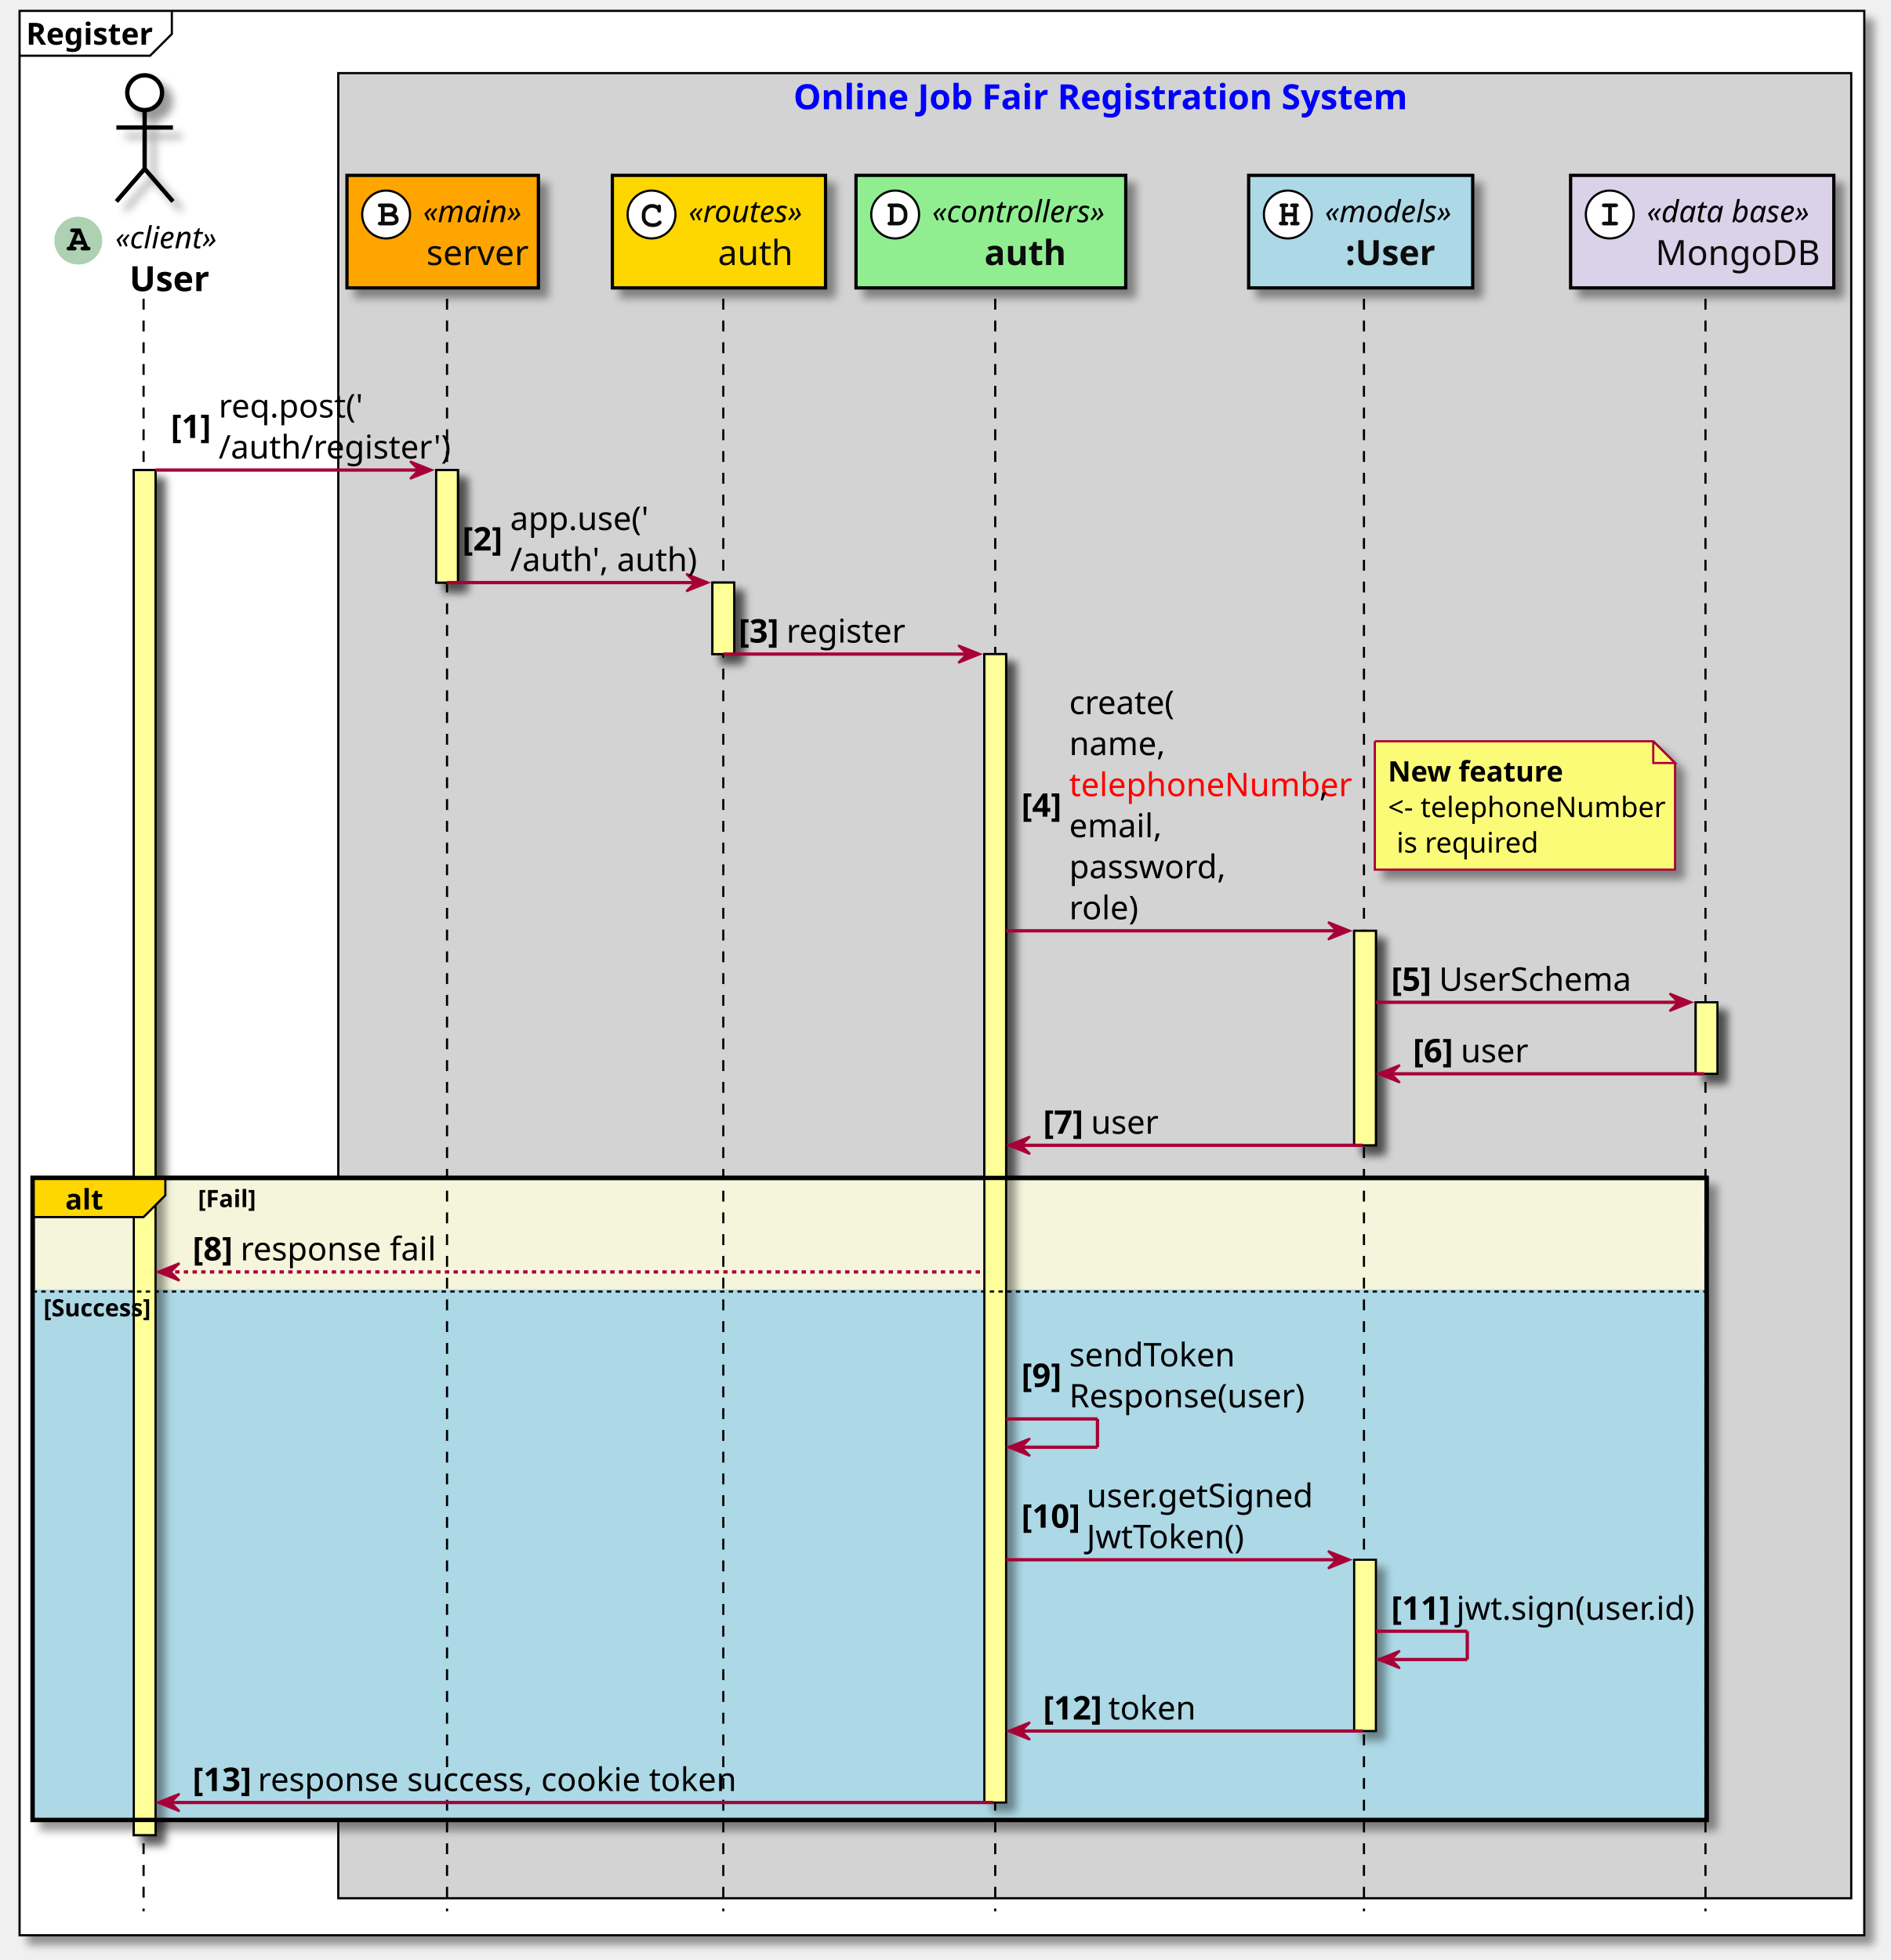
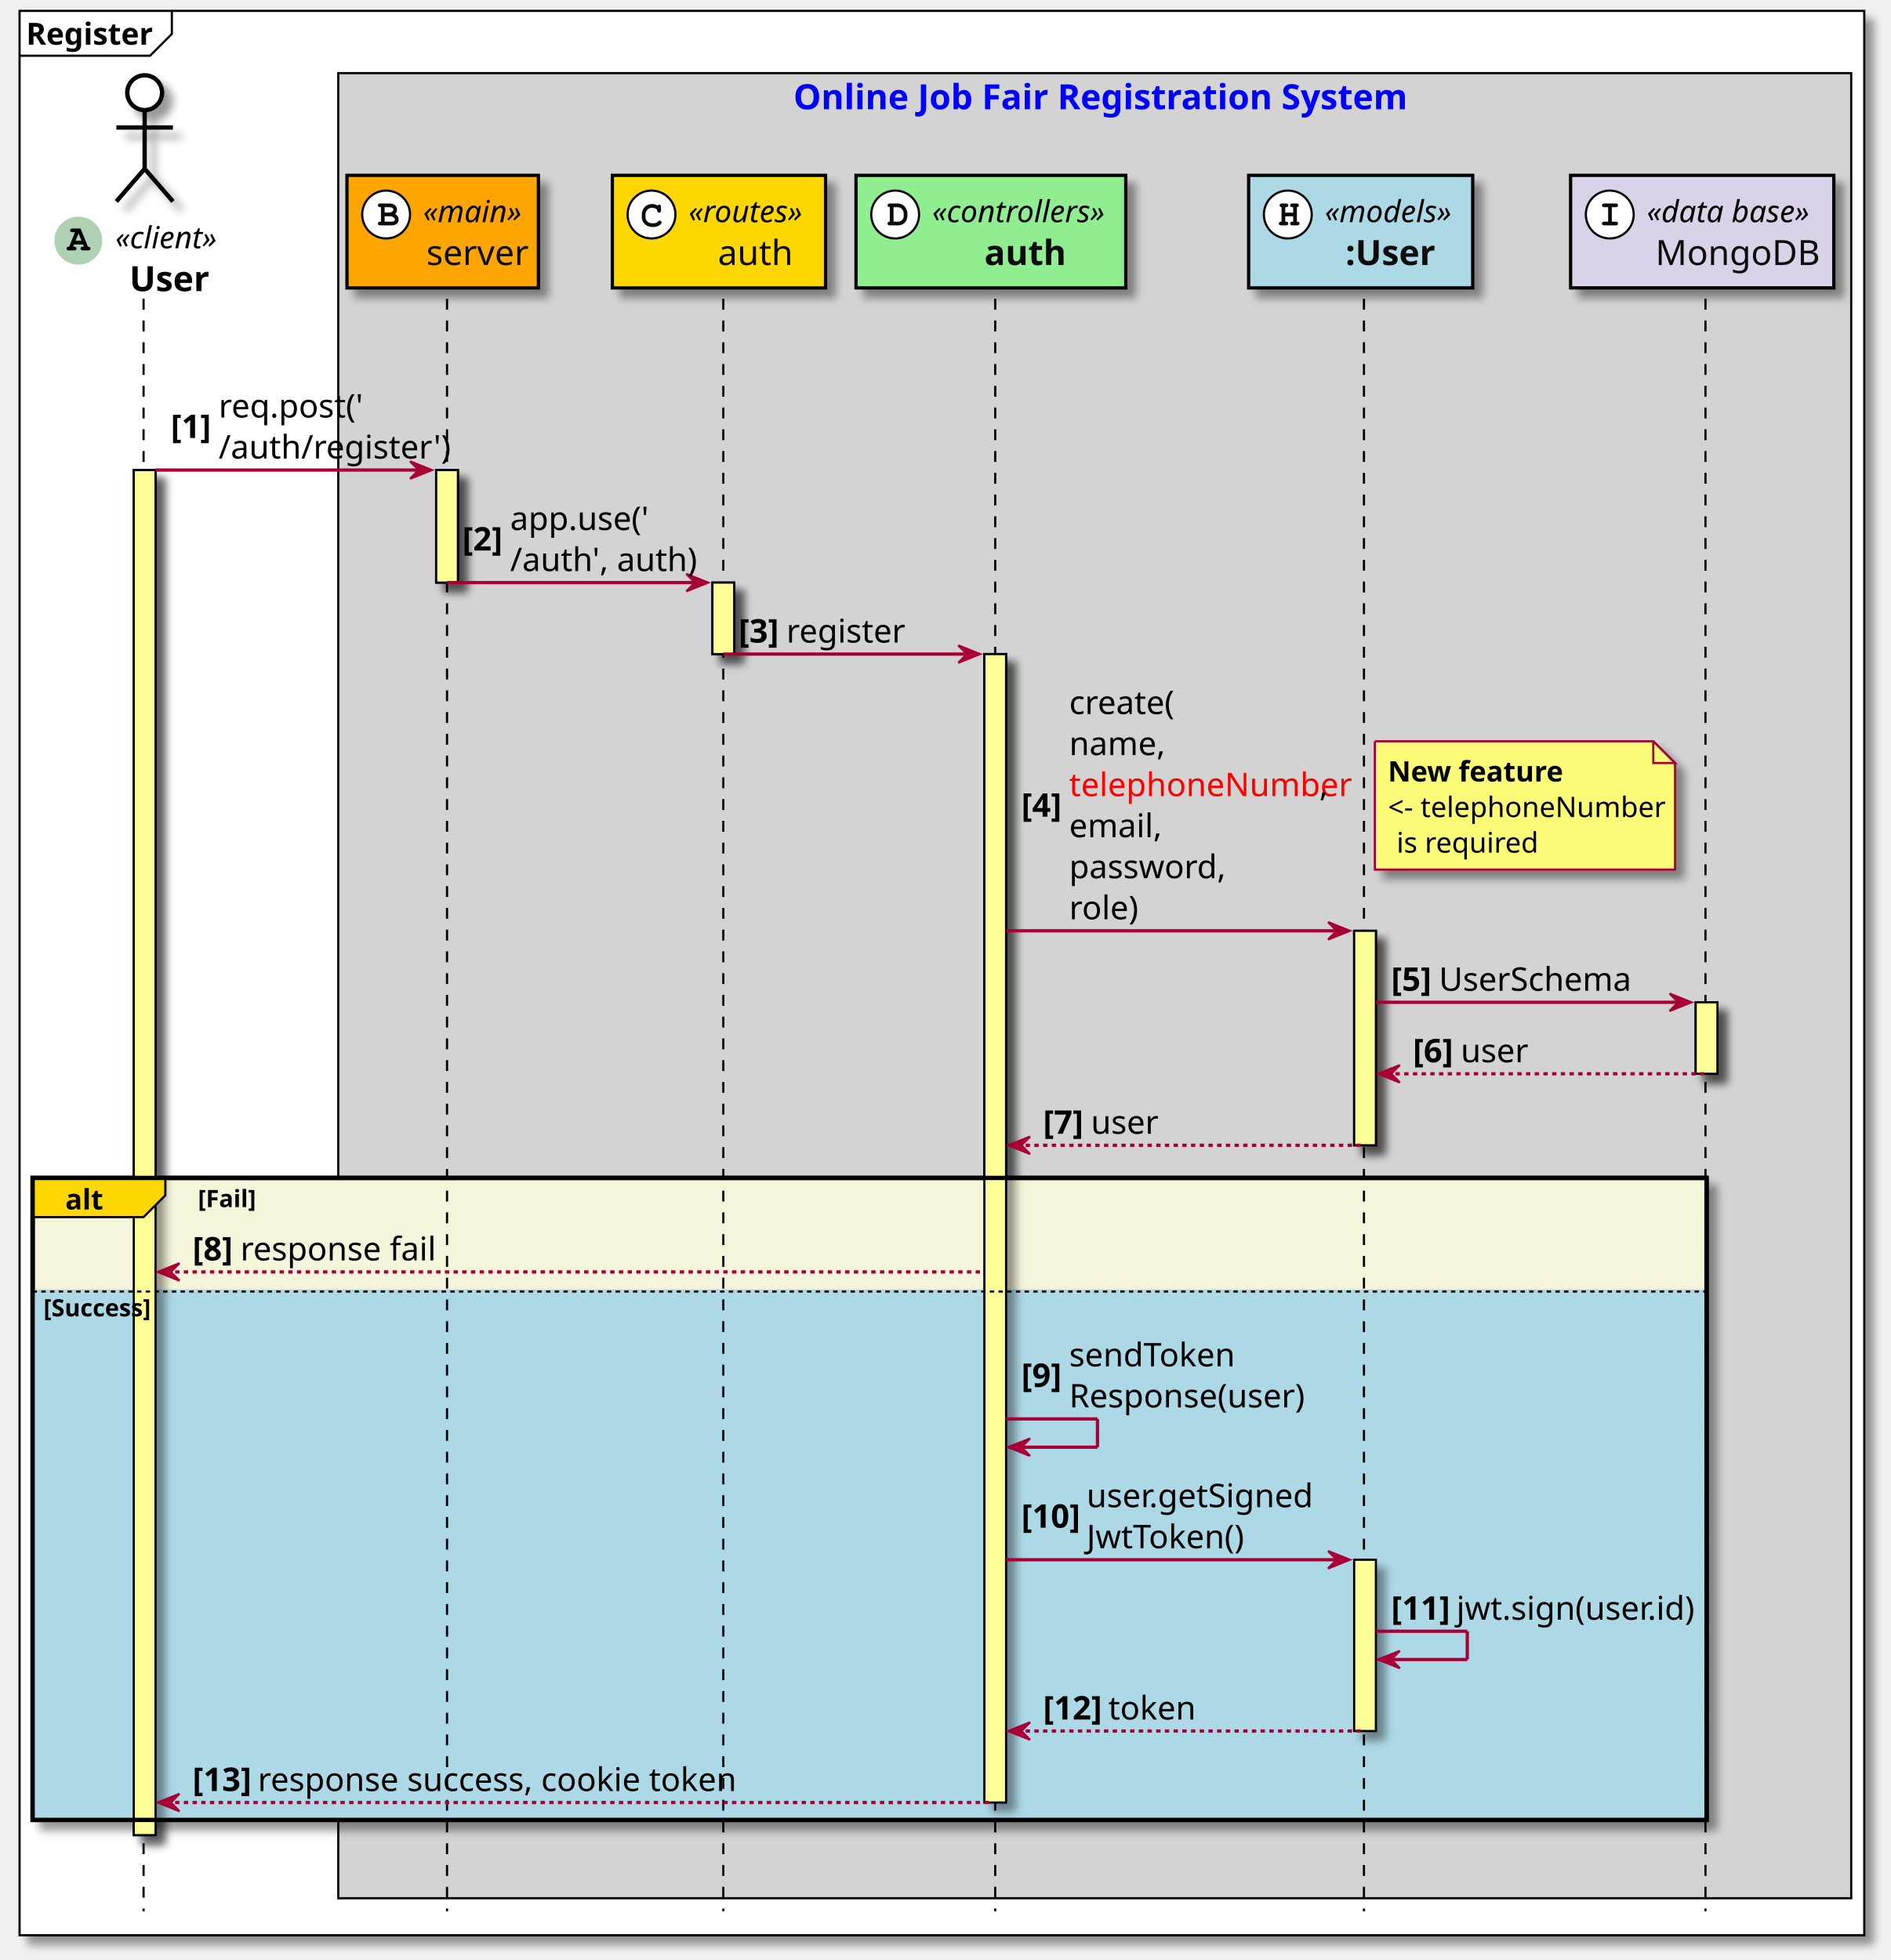
<svg xmlns="http://www.w3.org/2000/svg" contentScriptType="application/ecmascript" contentStyleType="text/css" height="901px" preserveAspectRatio="none" style="width:869px;height:901px;background:#FFFFFF;" version="1.1" viewBox="0 0 869 901" width="869px" zoomAndPan="magnify">
  <defs>
-     <filter height="300%" id="f1ebfk412d36pc" width="300%" x="-1" y="-1">
+     <filter height="300%" id="fmiex6vlwqdvy" width="300%" x="-1" y="-1">
      <feGaussianBlur result="blurOut" stdDeviation="2.0" />
      <feColorMatrix in="blurOut" result="blurOut2" type="matrix" values="0 0 0 0 0 0 0 0 0 0 0 0 0 0 0 0 0 0 .4 0" />
      <feOffset dx="4.0" dy="4.0" in="blurOut2" result="blurOut3" />
      <feBlend in="SourceGraphic" in2="blurOut3" mode="normal" />
    </filter>
  </defs>
  <g>
-     <rect fill="#FFFFFF" filter="url(#f1ebfk412d36pc)" height="884.625" style="stroke:#000000;stroke-width:1.0;" width="848" x="9" y="5" />
+     <rect fill="#FFFFFF" filter="url(#fmiex6vlwqdvy)" height="884.625" style="stroke:#000000;stroke-width:1.0;" width="848" x="9" y="5" />
    <path d="M79,5 L79,15.609 L69,25.609 L9,25.609 " fill="none" style="stroke:#000000;stroke-width:1.0;" />
    <text fill="#000000" font-family="sans-serif" font-size="14" font-weight="bold" lengthAdjust="spacing" textLength="60" x="12" y="20.533">Register</text>
    <rect fill="#D3D3D3" height="839" style="stroke:#000000;stroke-width:1.0;" width="695.5" x="155.5" y="33.609" />
    <text fill="#0000FF" font-family="sans-serif" font-size="16" font-weight="bold" lengthAdjust="spacing" textLength="273" x="364.75" y="50.219">Online Job Fair Registration System</text>
-     <rect fill="#FFFF99" filter="url(#f1ebfk412d36pc)" height="627.531" style="stroke:#000000;stroke-width:1.0;" width="10" x="61.5" y="216.078" />
-     <rect fill="#FFFF99" filter="url(#f1ebfk412d36pc)" height="51.734" style="stroke:#000000;stroke-width:1.0;" width="10" x="200.5" y="216.078" />
-     <rect fill="#FFFF99" filter="url(#f1ebfk412d36pc)" height="32.867" style="stroke:#000000;stroke-width:1.0;" width="10" x="327.5" y="267.812" />
-     <rect fill="#FFFF99" filter="url(#f1ebfk412d36pc)" height="527.93" style="stroke:#000000;stroke-width:1.0;" width="10" x="452.5" y="300.68" />
-     <rect fill="#FFFF99" filter="url(#f1ebfk412d36pc)" height="98.602" style="stroke:#000000;stroke-width:1.0;" width="10" x="622.5" y="427.883" />
-     <rect fill="#FFFF99" filter="url(#f1ebfk412d36pc)" height="78.734" style="stroke:#000000;stroke-width:1.0;" width="10" x="622.5" y="717.008" />
-     <rect fill="#FFFF99" filter="url(#f1ebfk412d36pc)" height="32.867" style="stroke:#000000;stroke-width:1.0;" width="10" x="779.5" y="460.75" />
-     <rect fill="#F5F5DC" filter="url(#f1ebfk412d36pc)" height="295.125" style="stroke:#000000;stroke-width:2.0;" width="769.5" x="15" y="541.484" />
+     <rect fill="#FFFF99" filter="url(#fmiex6vlwqdvy)" height="627.531" style="stroke:#000000;stroke-width:1.0;" width="10" x="61.5" y="216.078" />
+     <rect fill="#FFFF99" filter="url(#fmiex6vlwqdvy)" height="51.734" style="stroke:#000000;stroke-width:1.0;" width="10" x="200.5" y="216.078" />
+     <rect fill="#FFFF99" filter="url(#fmiex6vlwqdvy)" height="32.867" style="stroke:#000000;stroke-width:1.0;" width="10" x="327.5" y="267.812" />
+     <rect fill="#FFFF99" filter="url(#fmiex6vlwqdvy)" height="527.93" style="stroke:#000000;stroke-width:1.0;" width="10" x="452.5" y="300.68" />
+     <rect fill="#FFFF99" filter="url(#fmiex6vlwqdvy)" height="98.602" style="stroke:#000000;stroke-width:1.0;" width="10" x="622.5" y="427.883" />
+     <rect fill="#FFFF99" filter="url(#fmiex6vlwqdvy)" height="78.734" style="stroke:#000000;stroke-width:1.0;" width="10" x="622.5" y="717.008" />
+     <rect fill="#FFFF99" filter="url(#fmiex6vlwqdvy)" height="32.867" style="stroke:#000000;stroke-width:1.0;" width="10" x="779.5" y="460.75" />
+     <rect fill="#F5F5DC" filter="url(#fmiex6vlwqdvy)" height="295.125" style="stroke:#000000;stroke-width:2.0;" width="769.5" x="15" y="541.484" />
    <rect fill="#ADD8E6" height="243.906" style="stroke:none;stroke-width:1.0;" width="769.5" x="15" y="592.703" />
    <line style="stroke:#000000;stroke-width:1.0;stroke-dasharray:5.0,5.0;" x1="66" x2="66" y1="137.344" y2="878.609" />
    <line style="stroke:#000000;stroke-width:1.0;stroke-dasharray:5.0,5.0;" x1="205.5" x2="205.5" y1="137.344" y2="878.609" />
    <line style="stroke:#000000;stroke-width:1.0;stroke-dasharray:5.0,5.0;" x1="332.5" x2="332.5" y1="137.344" y2="878.609" />
    <line style="stroke:#000000;stroke-width:1.0;stroke-dasharray:5.0,5.0;" x1="457.5" x2="457.5" y1="137.344" y2="878.609" />
    <line style="stroke:#000000;stroke-width:1.0;stroke-dasharray:5.0,5.0;" x1="627" x2="627" y1="137.344" y2="878.609" />
    <line style="stroke:#000000;stroke-width:1.0;stroke-dasharray:5.0,5.0;" x1="784" x2="784" y1="137.344" y2="878.609" />
    <ellipse cx="36" cy="110.609" fill="#ADD1B2" rx="11" ry="11" style="stroke:none;stroke-width:1.0;" />
    <path d="M38.188,112.375 L34.047,112.375 L33.625,113.406 L34.047,113.406 Q34.656,113.406 34.922,113.641 Q35.188,113.875 35.188,114.266 Q35.188,114.641 34.922,114.875 Q34.656,115.109 34.047,115.109 L31.75,115.109 Q31.141,115.109 30.883,114.875 Q30.625,114.641 30.625,114.25 Q30.625,113.875 30.898,113.633 Q31.172,113.391 31.797,113.406 L34.469,106.75 L33.359,106.75 Q32.75,106.75 32.484,106.516 Q32.219,106.281 32.219,105.891 Q32.219,105.516 32.484,105.281 Q32.75,105.047 33.359,105.047 L37.031,105.047 L40.422,113.406 Q41.016,113.406 41.203,113.547 Q41.594,113.812 41.594,114.266 Q41.594,114.641 41.336,114.875 Q41.078,115.109 40.469,115.109 L38.172,115.109 Q37.562,115.109 37.297,114.875 Q37.031,114.641 37.031,114.25 Q37.031,113.875 37.297,113.641 Q37.562,113.406 38.172,113.406 L38.594,113.406 L38.188,112.375 Z M37.469,110.672 L36.109,107.297 L34.734,110.672 L37.469,110.672 Z " fill="#000000" />
    <text fill="#000000" font-family="sans-serif" font-size="14" font-style="italic" lengthAdjust="spacing" textLength="49" x="53" y="114.143">«client»</text>
    <text fill="#000000" font-family="sans-serif" font-size="16" font-weight="bold" lengthAdjust="spacing" textLength="36" x="59.5" y="133.828">User</text>
-     <ellipse cx="66.5" cy="42.609" fill="#FFFFFF" filter="url(#f1ebfk412d36pc)" rx="8" ry="8" style="stroke:#000000;stroke-width:2.0;" />
-     <path d="M66.5,50.609 L66.5,77.609 M53.5,58.609 L79.5,58.609 M66.5,77.609 L53.5,92.609 M66.5,77.609 L79.5,92.609 " fill="none" filter="url(#f1ebfk412d36pc)" style="stroke:#000000;stroke-width:2.0;" />
-     <rect fill="#FFA500" filter="url(#f1ebfk412d36pc)" height="51.734" style="stroke:#000000;stroke-width:1.5;" width="88" x="159.5" y="80.609" />
+     <ellipse cx="66.5" cy="42.609" fill="#FFFFFF" filter="url(#fmiex6vlwqdvy)" rx="8" ry="8" style="stroke:#000000;stroke-width:2.0;" />
+     <path d="M66.5,50.609 L66.5,77.609 M53.5,58.609 L79.5,58.609 M66.5,77.609 L53.5,92.609 M66.5,77.609 L79.5,92.609 " fill="none" filter="url(#fmiex6vlwqdvy)" style="stroke:#000000;stroke-width:2.0;" />
+     <rect fill="#FFA500" filter="url(#fmiex6vlwqdvy)" height="51.734" style="stroke:#000000;stroke-width:1.5;" width="88" x="159.5" y="80.609" />
    <ellipse cx="177.5" cy="98.609" fill="#FFFFFF" rx="11" ry="11" style="stroke:#000000;stroke-width:1.0;" />
    <path d="M175.125,101.906 L175.125,95.25 L174.859,95.25 Q174.25,95.25 173.984,95.016 Q173.719,94.781 173.719,94.391 Q173.719,94.016 173.984,93.781 Q174.25,93.547 174.859,93.547 L179.125,93.547 Q180.656,93.547 181.586,94.391 Q182.516,95.234 182.516,96.406 Q182.516,96.969 182.297,97.461 Q182.078,97.953 181.641,98.359 Q182.453,98.844 182.852,99.484 Q183.25,100.125 183.25,100.938 Q183.25,101.594 182.969,102.141 Q182.75,102.578 182.438,102.828 Q182.016,103.172 181.398,103.391 Q180.781,103.609 179.859,103.609 L174.859,103.609 Q174.25,103.609 173.984,103.375 Q173.719,103.141 173.719,102.75 Q173.719,102.375 173.984,102.141 Q174.25,101.906 174.859,101.906 L175.125,101.906 Z M176.828,97.719 L178.703,97.719 Q179.703,97.719 180.359,97.219 Q180.812,96.875 180.812,96.375 Q180.812,95.922 180.391,95.586 Q179.969,95.25 179.047,95.25 L176.828,95.25 L176.828,97.719 Z M176.828,101.906 L179.766,101.906 Q180.812,101.906 181.234,101.594 Q181.547,101.375 181.547,100.938 Q181.547,100.422 180.914,99.922 Q180.281,99.422 179.078,99.422 L176.828,99.422 L176.828,101.906 Z " fill="#0C0C0C" />
    <text fill="#000000" font-family="sans-serif" font-size="14" font-style="italic" lengthAdjust="spacing" textLength="46" x="194.5" y="102.143">«main»</text>
    <text fill="#0C0C0C" font-family="sans-serif" font-size="16" lengthAdjust="spacing" textLength="43" x="196" y="121.828">server</text>
-     <rect fill="#FFD700" filter="url(#f1ebfk412d36pc)" height="51.734" style="stroke:#000000;stroke-width:1.5;" width="98" x="281.5" y="80.609" />
+     <rect fill="#FFD700" filter="url(#fmiex6vlwqdvy)" height="51.734" style="stroke:#000000;stroke-width:1.5;" width="98" x="281.5" y="80.609" />
    <ellipse cx="299.5" cy="98.609" fill="#FFFFFF" rx="11" ry="11" style="stroke:#000000;stroke-width:1.0;" />
    <path d="M302.266,94.484 Q302.422,94.266 302.609,94.156 Q302.797,94.047 303.016,94.047 Q303.391,94.047 303.625,94.305 Q303.859,94.562 303.859,95.172 L303.859,96.625 Q303.859,97.234 303.625,97.5 Q303.391,97.766 303.016,97.766 Q302.672,97.766 302.469,97.562 Q302.266,97.375 302.156,96.859 Q302.109,96.5 301.922,96.312 Q301.594,95.938 300.984,95.719 Q300.375,95.5 299.75,95.5 Q298.984,95.5 298.352,95.828 Q297.719,96.156 297.227,96.906 Q296.734,97.656 296.734,98.688 L296.734,99.781 Q296.734,101.016 297.625,101.836 Q298.516,102.656 300.109,102.656 Q301.047,102.656 301.703,102.406 Q302.094,102.25 302.516,101.812 Q302.781,101.547 302.93,101.469 Q303.078,101.391 303.281,101.391 Q303.609,101.391 303.867,101.648 Q304.125,101.906 304.125,102.25 Q304.125,102.594 303.781,103 Q303.281,103.578 302.484,103.906 Q301.406,104.359 300.109,104.359 Q298.594,104.359 297.391,103.734 Q296.406,103.234 295.719,102.164 Q295.031,101.094 295.031,99.812 L295.031,98.656 Q295.031,97.328 295.648,96.18 Q296.266,95.031 297.359,94.414 Q298.453,93.797 299.688,93.797 Q300.422,93.797 301.07,93.961 Q301.719,94.125 302.266,94.484 Z " fill="#0C0C0C" />
    <text fill="#000000" font-family="sans-serif" font-size="14" font-style="italic" lengthAdjust="spacing" textLength="56" x="316.5" y="102.143">«routes»</text>
    <text fill="#0C0C0C" font-family="sans-serif" font-size="16" lengthAdjust="spacing" textLength="29" x="330" y="121.828">auth</text>
-     <rect fill="#90EE90" filter="url(#f1ebfk412d36pc)" height="51.734" style="stroke:#000000;stroke-width:1.5;" width="124" x="393.5" y="80.609" />
+     <rect fill="#90EE90" filter="url(#fmiex6vlwqdvy)" height="51.734" style="stroke:#000000;stroke-width:1.5;" width="124" x="393.5" y="80.609" />
    <ellipse cx="411.5" cy="98.609" fill="#FFFFFF" rx="11" ry="11" style="stroke:#000000;stroke-width:1.0;" />
    <path d="M409.047,101.906 L409.047,95.25 Q408.5,95.234 408.242,95 Q407.984,94.766 407.984,94.391 Q407.984,94.016 408.25,93.781 Q408.516,93.547 409.125,93.547 L412.688,93.547 Q413.516,93.547 414.312,93.852 Q415.109,94.156 415.594,94.641 Q415.953,95 416.344,95.617 Q416.734,96.234 416.938,96.852 Q417.141,97.469 417.141,98.359 L417.141,99.172 Q417.141,100.25 416.773,101.086 Q416.406,101.922 415.812,102.445 Q415.219,102.969 414.703,103.219 Q413.875,103.609 412.547,103.609 L409.125,103.609 Q408.516,103.609 408.25,103.375 Q407.984,103.141 407.984,102.75 Q407.984,102.375 408.25,102.141 Q408.516,101.906 409.047,101.906 Z M410.75,101.906 L412.562,101.906 Q413.562,101.906 414.078,101.609 Q414.75,101.234 415.094,100.648 Q415.438,100.062 415.438,99.125 L415.438,98.312 Q415.438,97.516 415.125,96.906 Q414.641,95.953 414.039,95.602 Q413.438,95.25 412.547,95.25 L410.75,95.25 L410.75,101.906 Z " fill="#0C0C0C" />
    <text fill="#000000" font-family="sans-serif" font-size="14" font-style="italic" lengthAdjust="spacing" textLength="82" x="428.5" y="102.143">«controllers»</text>
    <text fill="#0C0C0C" font-family="sans-serif" font-size="16" font-weight="bold" lengthAdjust="spacing" textLength="34" x="452.5" y="121.828">auth</text>
-     <rect fill="#ADD8E6" filter="url(#f1ebfk412d36pc)" height="51.734" style="stroke:#000000;stroke-width:1.5;" width="103" x="574" y="80.609" />
+     <rect fill="#ADD8E6" filter="url(#fmiex6vlwqdvy)" height="51.734" style="stroke:#000000;stroke-width:1.5;" width="103" x="574" y="80.609" />
    <ellipse cx="592" cy="98.609" fill="#FFFFFF" rx="11" ry="11" style="stroke:#000000;stroke-width:1.0;" />
    <path d="M594.469,99.438 L590.828,99.438 L590.828,101.906 L591.094,101.906 Q591.703,101.906 591.969,102.141 Q592.234,102.375 592.234,102.766 Q592.234,103.141 591.969,103.375 Q591.703,103.609 591.094,103.609 L589.016,103.609 Q588.391,103.609 588.133,103.375 Q587.875,103.141 587.875,102.75 Q587.875,102.297 588.281,102.031 Q588.484,101.906 589.125,101.906 L589.125,95.25 Q588.672,95.203 588.445,94.977 Q588.219,94.75 588.219,94.391 Q588.219,94.016 588.484,93.781 Q588.75,93.547 589.359,93.547 L591.094,93.547 Q591.703,93.547 591.969,93.781 Q592.234,94.016 592.234,94.391 Q592.234,94.781 591.969,95.016 Q591.703,95.25 591.094,95.25 L590.828,95.25 L590.828,97.734 L594.469,97.734 L594.469,95.25 L594.203,95.25 Q593.578,95.25 593.32,95.016 Q593.062,94.781 593.062,94.391 Q593.062,94.016 593.32,93.781 Q593.578,93.547 594.203,93.547 L595.938,93.547 Q596.547,93.547 596.812,93.781 Q597.078,94.016 597.078,94.391 Q597.078,94.75 596.844,94.977 Q596.609,95.203 596.172,95.25 L596.172,101.906 Q596.828,101.906 597.016,102.031 Q597.422,102.297 597.422,102.766 Q597.422,103.141 597.156,103.375 Q596.891,103.609 596.281,103.609 L594.203,103.609 Q593.578,103.609 593.32,103.375 Q593.062,103.141 593.062,102.75 Q593.062,102.375 593.328,102.141 Q593.594,101.906 594.203,101.906 L594.469,101.906 L594.469,99.438 Z " fill="#0C0C0C" />
    <text fill="#000000" font-family="sans-serif" font-size="14" font-style="italic" lengthAdjust="spacing" textLength="61" x="609" y="102.143">«models»</text>
    <text fill="#0C0C0C" font-family="sans-serif" font-size="16" font-weight="bold" lengthAdjust="spacing" textLength="42" x="618.5" y="121.828">:User</text>
-     <rect fill="#D9D2E9" filter="url(#f1ebfk412d36pc)" height="51.734" style="stroke:#000000;stroke-width:1.5;" width="121" x="722" y="80.609" />
+     <rect fill="#D9D2E9" filter="url(#fmiex6vlwqdvy)" height="51.734" style="stroke:#000000;stroke-width:1.5;" width="121" x="722" y="80.609" />
    <ellipse cx="740" cy="98.609" fill="#FFFFFF" rx="11" ry="11" style="stroke:#000000;stroke-width:1.0;" />
    <path d="M740.953,95.25 L740.953,101.906 L742.672,101.906 Q743.281,101.906 743.547,102.141 Q743.812,102.375 743.812,102.766 Q743.812,103.141 743.547,103.375 Q743.281,103.609 742.672,103.609 L737.531,103.609 Q736.922,103.609 736.656,103.375 Q736.391,103.141 736.391,102.75 Q736.391,102.375 736.656,102.141 Q736.922,101.906 737.531,101.906 L739.25,101.906 L739.25,95.25 L737.531,95.25 Q736.922,95.25 736.656,95.016 Q736.391,94.781 736.391,94.391 Q736.391,94.016 736.656,93.781 Q736.922,93.547 737.531,93.547 L742.672,93.547 Q743.281,93.547 743.547,93.781 Q743.812,94.016 743.812,94.391 Q743.812,94.781 743.547,95.016 Q743.281,95.25 742.672,95.25 L740.953,95.25 Z " fill="#0C0C0C" />
    <text fill="#000000" font-family="sans-serif" font-size="14" font-style="italic" lengthAdjust="spacing" textLength="79" x="757" y="102.143">«data base»</text>
    <text fill="#0C0C0C" font-family="sans-serif" font-size="16" lengthAdjust="spacing" textLength="71" x="761" y="121.828">MongoDB</text>
-     <rect fill="#FFFF99" filter="url(#f1ebfk412d36pc)" height="627.531" style="stroke:#000000;stroke-width:1.0;" width="10" x="61.5" y="216.078" />
-     <rect fill="#FFFF99" filter="url(#f1ebfk412d36pc)" height="51.734" style="stroke:#000000;stroke-width:1.0;" width="10" x="200.5" y="216.078" />
-     <rect fill="#FFFF99" filter="url(#f1ebfk412d36pc)" height="32.867" style="stroke:#000000;stroke-width:1.0;" width="10" x="327.5" y="267.812" />
-     <rect fill="#FFFF99" filter="url(#f1ebfk412d36pc)" height="527.93" style="stroke:#000000;stroke-width:1.0;" width="10" x="452.5" y="300.68" />
-     <rect fill="#FFFF99" filter="url(#f1ebfk412d36pc)" height="98.602" style="stroke:#000000;stroke-width:1.0;" width="10" x="622.5" y="427.883" />
-     <rect fill="#FFFF99" filter="url(#f1ebfk412d36pc)" height="78.734" style="stroke:#000000;stroke-width:1.0;" width="10" x="622.5" y="717.008" />
-     <rect fill="#FFFF99" filter="url(#f1ebfk412d36pc)" height="32.867" style="stroke:#000000;stroke-width:1.0;" width="10" x="779.5" y="460.75" />
+     <rect fill="#FFFF99" filter="url(#fmiex6vlwqdvy)" height="627.531" style="stroke:#000000;stroke-width:1.0;" width="10" x="61.5" y="216.078" />
+     <rect fill="#FFFF99" filter="url(#fmiex6vlwqdvy)" height="51.734" style="stroke:#000000;stroke-width:1.0;" width="10" x="200.5" y="216.078" />
+     <rect fill="#FFFF99" filter="url(#fmiex6vlwqdvy)" height="32.867" style="stroke:#000000;stroke-width:1.0;" width="10" x="327.5" y="267.812" />
+     <rect fill="#FFFF99" filter="url(#fmiex6vlwqdvy)" height="527.93" style="stroke:#000000;stroke-width:1.0;" width="10" x="452.5" y="300.68" />
+     <rect fill="#FFFF99" filter="url(#fmiex6vlwqdvy)" height="98.602" style="stroke:#000000;stroke-width:1.0;" width="10" x="622.5" y="427.883" />
+     <rect fill="#FFFF99" filter="url(#fmiex6vlwqdvy)" height="78.734" style="stroke:#000000;stroke-width:1.0;" width="10" x="622.5" y="717.008" />
+     <rect fill="#FFFF99" filter="url(#fmiex6vlwqdvy)" height="32.867" style="stroke:#000000;stroke-width:1.0;" width="10" x="779.5" y="460.75" />
    <polygon fill="#A80036" points="188.5,212.078,198.5,216.078,188.5,220.078,192.5,216.078" style="stroke:#A80036;stroke-width:1.0;" />
    <line style="stroke:#A80036;stroke-width:1.5;" x1="71.5" x2="194.5" y1="216.078" y2="216.078" />
    <text fill="#000000" font-family="sans-serif" font-size="15" font-weight="bold" lengthAdjust="spacing" textLength="18" x="78.5" y="201.349">[1]</text>
    <text fill="#000000" font-family="sans-serif" font-size="15" lengthAdjust="spacing" textLength="61" x="100.5" y="191.915">req.post('</text>
    <text fill="#000000" font-family="sans-serif" font-size="15" lengthAdjust="spacing" textLength="93" x="100.5" y="210.782">/auth/register')</text>
    <polygon fill="#A80036" points="315.5,263.812,325.5,267.812,315.5,271.812,319.5,267.812" style="stroke:#A80036;stroke-width:1.0;" />
    <line style="stroke:#A80036;stroke-width:1.5;" x1="205.5" x2="321.5" y1="267.812" y2="267.812" />
    <text fill="#000000" font-family="sans-serif" font-size="15" font-weight="bold" lengthAdjust="spacing" textLength="18" x="212.5" y="253.083">[2]</text>
    <text fill="#000000" font-family="sans-serif" font-size="15" lengthAdjust="spacing" textLength="60" x="234.5" y="243.649">app.use('</text>
    <text fill="#000000" font-family="sans-serif" font-size="15" lengthAdjust="spacing" textLength="76" x="234.5" y="262.517">/auth', auth)</text>
    <polygon fill="#A80036" points="440.5,296.68,450.5,300.68,440.5,304.68,444.5,300.68" style="stroke:#A80036;stroke-width:1.0;" />
    <line style="stroke:#A80036;stroke-width:1.5;" x1="332.5" x2="446.5" y1="300.68" y2="300.68" />
    <text fill="#000000" font-family="sans-serif" font-size="15" font-weight="bold" lengthAdjust="spacing" textLength="18" x="339.5" y="295.384">[3]</text>
    <text fill="#000000" font-family="sans-serif" font-size="15" lengthAdjust="spacing" textLength="49" x="361.5" y="295.384">register</text>
    <polygon fill="#A80036" points="610.5,423.883,620.5,427.883,610.5,431.883,614.5,427.883" style="stroke:#A80036;stroke-width:1.0;" />
    <line style="stroke:#A80036;stroke-width:1.5;" x1="462.5" x2="616.5" y1="427.883" y2="427.883" />
    <text fill="#000000" font-family="sans-serif" font-size="15" font-weight="bold" lengthAdjust="spacing" textLength="18" x="469.5" y="375.419">[4]</text>
    <text fill="#000000" font-family="sans-serif" font-size="15" lengthAdjust="spacing" textLength="46" x="491.5" y="328.251">create(</text>
    <text fill="#000000" font-family="sans-serif" font-size="15" lengthAdjust="spacing" textLength="41" x="491.5" y="347.118">name,</text>
    <text fill="#FF0000" font-family="sans-serif" font-size="15" lengthAdjust="spacing" textLength="115" x="491.5" y="365.985">telephoneNumber</text>
    <text fill="#000000" font-family="sans-serif" font-size="15" lengthAdjust="spacing" textLength="4" x="606.5" y="365.985">,</text>
    <text fill="#000000" font-family="sans-serif" font-size="15" lengthAdjust="spacing" textLength="39" x="491.5" y="384.853">email,</text>
    <text fill="#000000" font-family="sans-serif" font-size="15" lengthAdjust="spacing" textLength="68" x="491.5" y="403.72">password,</text>
    <text fill="#000000" font-family="sans-serif" font-size="15" lengthAdjust="spacing" textLength="29" x="491.5" y="422.587">role)</text>
-     <path d="M632,340.754 L632,399.754 L770,399.754 L770,350.754 L760,340.754 L632,340.754 " fill="#FBFB77" filter="url(#f1ebfk412d36pc)" style="stroke:#A80036;stroke-width:1.0;" />
+     <path d="M632,340.754 L632,399.754 L770,399.754 L770,350.754 L760,340.754 L632,340.754 " fill="#FBFB77" filter="url(#fmiex6vlwqdvy)" style="stroke:#A80036;stroke-width:1.0;" />
    <path d="M760,340.754 L760,350.754 L770,350.754 L760,340.754 " fill="#FBFB77" style="stroke:#A80036;stroke-width:1.0;" />
    <text fill="#000000" font-family="sans-serif" font-size="13" font-weight="bold" lengthAdjust="spacing" textLength="77" x="638" y="359.249">New feature</text>
    <text fill="#000000" font-family="sans-serif" font-size="13" lengthAdjust="spacing" textLength="117" x="638" y="375.601">&lt;- telephoneNumber</text>
    <text fill="#000000" font-family="sans-serif" font-size="13" lengthAdjust="spacing" textLength="60" x="642" y="391.952">is required</text>
    <polygon fill="#A80036" points="767.5,456.75,777.5,460.75,767.5,464.75,771.5,460.75" style="stroke:#A80036;stroke-width:1.0;" />
    <line style="stroke:#A80036;stroke-width:1.5;" x1="632.5" x2="773.5" y1="460.75" y2="460.75" />
    <text fill="#000000" font-family="sans-serif" font-size="15" font-weight="bold" lengthAdjust="spacing" textLength="18" x="639.5" y="455.454">[5]</text>
    <text fill="#000000" font-family="sans-serif" font-size="15" lengthAdjust="spacing" textLength="86" x="661.5" y="455.454">UserSchema</text>
    <polygon fill="#A80036" points="643.5,489.617,633.5,493.617,643.5,497.617,639.5,493.617" style="stroke:#A80036;stroke-width:1.0;" />
-     <line style="stroke:#A80036;stroke-width:1.5;" x1="637.5" x2="783.5" y1="493.617" y2="493.617" />
+     <line style="stroke:#A80036;stroke-width:1.5;stroke-dasharray:2.0,2.0;" x1="637.5" x2="783.5" y1="493.617" y2="493.617" />
    <text fill="#000000" font-family="sans-serif" font-size="15" font-weight="bold" lengthAdjust="spacing" textLength="18" x="649.5" y="488.321">[6]</text>
    <text fill="#000000" font-family="sans-serif" font-size="15" lengthAdjust="spacing" textLength="29" x="671.5" y="488.321">user</text>
    <polygon fill="#A80036" points="473.5,522.484,463.5,526.484,473.5,530.484,469.5,526.484" style="stroke:#A80036;stroke-width:1.0;" />
-     <line style="stroke:#A80036;stroke-width:1.5;" x1="467.5" x2="626.5" y1="526.484" y2="526.484" />
+     <line style="stroke:#A80036;stroke-width:1.5;stroke-dasharray:2.0,2.0;" x1="467.5" x2="626.5" y1="526.484" y2="526.484" />
    <text fill="#000000" font-family="sans-serif" font-size="15" font-weight="bold" lengthAdjust="spacing" textLength="18" x="479.5" y="521.188">[7]</text>
    <text fill="#000000" font-family="sans-serif" font-size="15" lengthAdjust="spacing" textLength="29" x="501.5" y="521.188">user</text>
    <path d="M15,541.484 L76,541.484 L76,549.484 L66,559.484 L15,559.484 L15,541.484 " fill="#FFD700" style="stroke:#000000;stroke-width:1.0;" />
    <rect fill="none" height="295.125" style="stroke:#000000;stroke-width:2.0;" width="769.5" x="15" y="541.484" />
    <text fill="#000000" font-family="sans-serif" font-size="13" font-weight="bold" lengthAdjust="spacing" textLength="16" x="30" y="555.98">alt</text>
    <text fill="#000000" font-family="sans-serif" font-size="11" font-weight="bold" lengthAdjust="spacing" textLength="26" x="91" y="554.903">[Fail]</text>
    <polygon fill="#A80036" points="82.5,580.703,72.5,584.703,82.5,588.703,78.5,584.703" style="stroke:#A80036;stroke-width:1.0;" />
    <line style="stroke:#A80036;stroke-width:1.5;stroke-dasharray:2.0,2.0;" x1="76.5" x2="451.5" y1="584.703" y2="584.703" />
    <text fill="#000000" font-family="sans-serif" font-size="15" font-weight="bold" lengthAdjust="spacing" textLength="18" x="88.5" y="579.407">[8]</text>
    <text fill="#000000" font-family="sans-serif" font-size="15" lengthAdjust="spacing" textLength="83" x="110.5" y="579.407">response fail</text>
    <line style="stroke:#000000;stroke-width:1.0;stroke-dasharray:2.0,2.0;" x1="15" x2="784.5" y1="593.703" y2="593.703" />
    <text fill="#000000" font-family="sans-serif" font-size="11" font-weight="bold" lengthAdjust="spacing" textLength="55" x="20" y="605.122">[Success]</text>
    <line style="stroke:#A80036;stroke-width:1.5;" x1="462.5" x2="504.5" y1="652.273" y2="652.273" />
    <line style="stroke:#A80036;stroke-width:1.5;" x1="504.5" x2="504.5" y1="652.273" y2="665.273" />
    <line style="stroke:#A80036;stroke-width:1.5;" x1="463.5" x2="504.5" y1="665.273" y2="665.273" />
    <polygon fill="#A80036" points="473.5,661.273,463.5,665.273,473.5,669.273,469.5,665.273" style="stroke:#A80036;stroke-width:1.0;" />
    <text fill="#000000" font-family="sans-serif" font-size="15" font-weight="bold" lengthAdjust="spacing" textLength="18" x="469.5" y="637.544">[9]</text>
    <text fill="#000000" font-family="sans-serif" font-size="15" lengthAdjust="spacing" textLength="72" x="491.5" y="628.11">sendToken</text>
    <text fill="#000000" font-family="sans-serif" font-size="15" lengthAdjust="spacing" textLength="106" x="491.5" y="646.977">Response(user)</text>
    <polygon fill="#A80036" points="610.5,713.008,620.5,717.008,610.5,721.008,614.5,717.008" style="stroke:#A80036;stroke-width:1.0;" />
    <line style="stroke:#A80036;stroke-width:1.5;" x1="462.5" x2="616.5" y1="717.008" y2="717.008" />
    <text fill="#000000" font-family="sans-serif" font-size="15" font-weight="bold" lengthAdjust="spacing" textLength="26" x="469.5" y="702.278">[10]</text>
    <text fill="#000000" font-family="sans-serif" font-size="15" lengthAdjust="spacing" textLength="98" x="499.5" y="692.845">user.getSigned</text>
    <text fill="#000000" font-family="sans-serif" font-size="15" lengthAdjust="spacing" textLength="72" x="499.5" y="711.712">JwtToken()</text>
    <line style="stroke:#A80036;stroke-width:1.5;" x1="632.5" x2="674.5" y1="749.875" y2="749.875" />
    <line style="stroke:#A80036;stroke-width:1.5;" x1="674.5" x2="674.5" y1="749.875" y2="762.875" />
    <line style="stroke:#A80036;stroke-width:1.5;" x1="633.5" x2="674.5" y1="762.875" y2="762.875" />
    <polygon fill="#A80036" points="643.5,758.875,633.5,762.875,643.5,766.875,639.5,762.875" style="stroke:#A80036;stroke-width:1.0;" />
    <text fill="#000000" font-family="sans-serif" font-size="15" font-weight="bold" lengthAdjust="spacing" textLength="26" x="639.5" y="744.579">[11]</text>
    <text fill="#000000" font-family="sans-serif" font-size="15" lengthAdjust="spacing" textLength="103" x="669.5" y="744.579">jwt.sign(user.id)</text>
    <polygon fill="#A80036" points="473.5,791.742,463.5,795.742,473.5,799.742,469.5,795.742" style="stroke:#A80036;stroke-width:1.0;" />
-     <line style="stroke:#A80036;stroke-width:1.5;" x1="467.5" x2="626.5" y1="795.742" y2="795.742" />
+     <line style="stroke:#A80036;stroke-width:1.5;stroke-dasharray:2.0,2.0;" x1="467.5" x2="626.5" y1="795.742" y2="795.742" />
    <text fill="#000000" font-family="sans-serif" font-size="15" font-weight="bold" lengthAdjust="spacing" textLength="26" x="479.5" y="790.446">[12]</text>
    <text fill="#000000" font-family="sans-serif" font-size="15" lengthAdjust="spacing" textLength="35" x="509.5" y="790.446">token</text>
    <polygon fill="#A80036" points="82.5,824.609,72.5,828.609,82.5,832.609,78.5,828.609" style="stroke:#A80036;stroke-width:1.0;" />
-     <line style="stroke:#A80036;stroke-width:1.5;" x1="76.5" x2="456.5" y1="828.609" y2="828.609" />
+     <line style="stroke:#A80036;stroke-width:1.5;stroke-dasharray:2.0,2.0;" x1="76.5" x2="456.5" y1="828.609" y2="828.609" />
    <text fill="#000000" font-family="sans-serif" font-size="15" font-weight="bold" lengthAdjust="spacing" textLength="26" x="88.5" y="823.313">[13]</text>
    <text fill="#000000" font-family="sans-serif" font-size="15" lengthAdjust="spacing" textLength="210" x="118.5" y="823.313">response success, cookie token</text>
  </g>
</svg>
